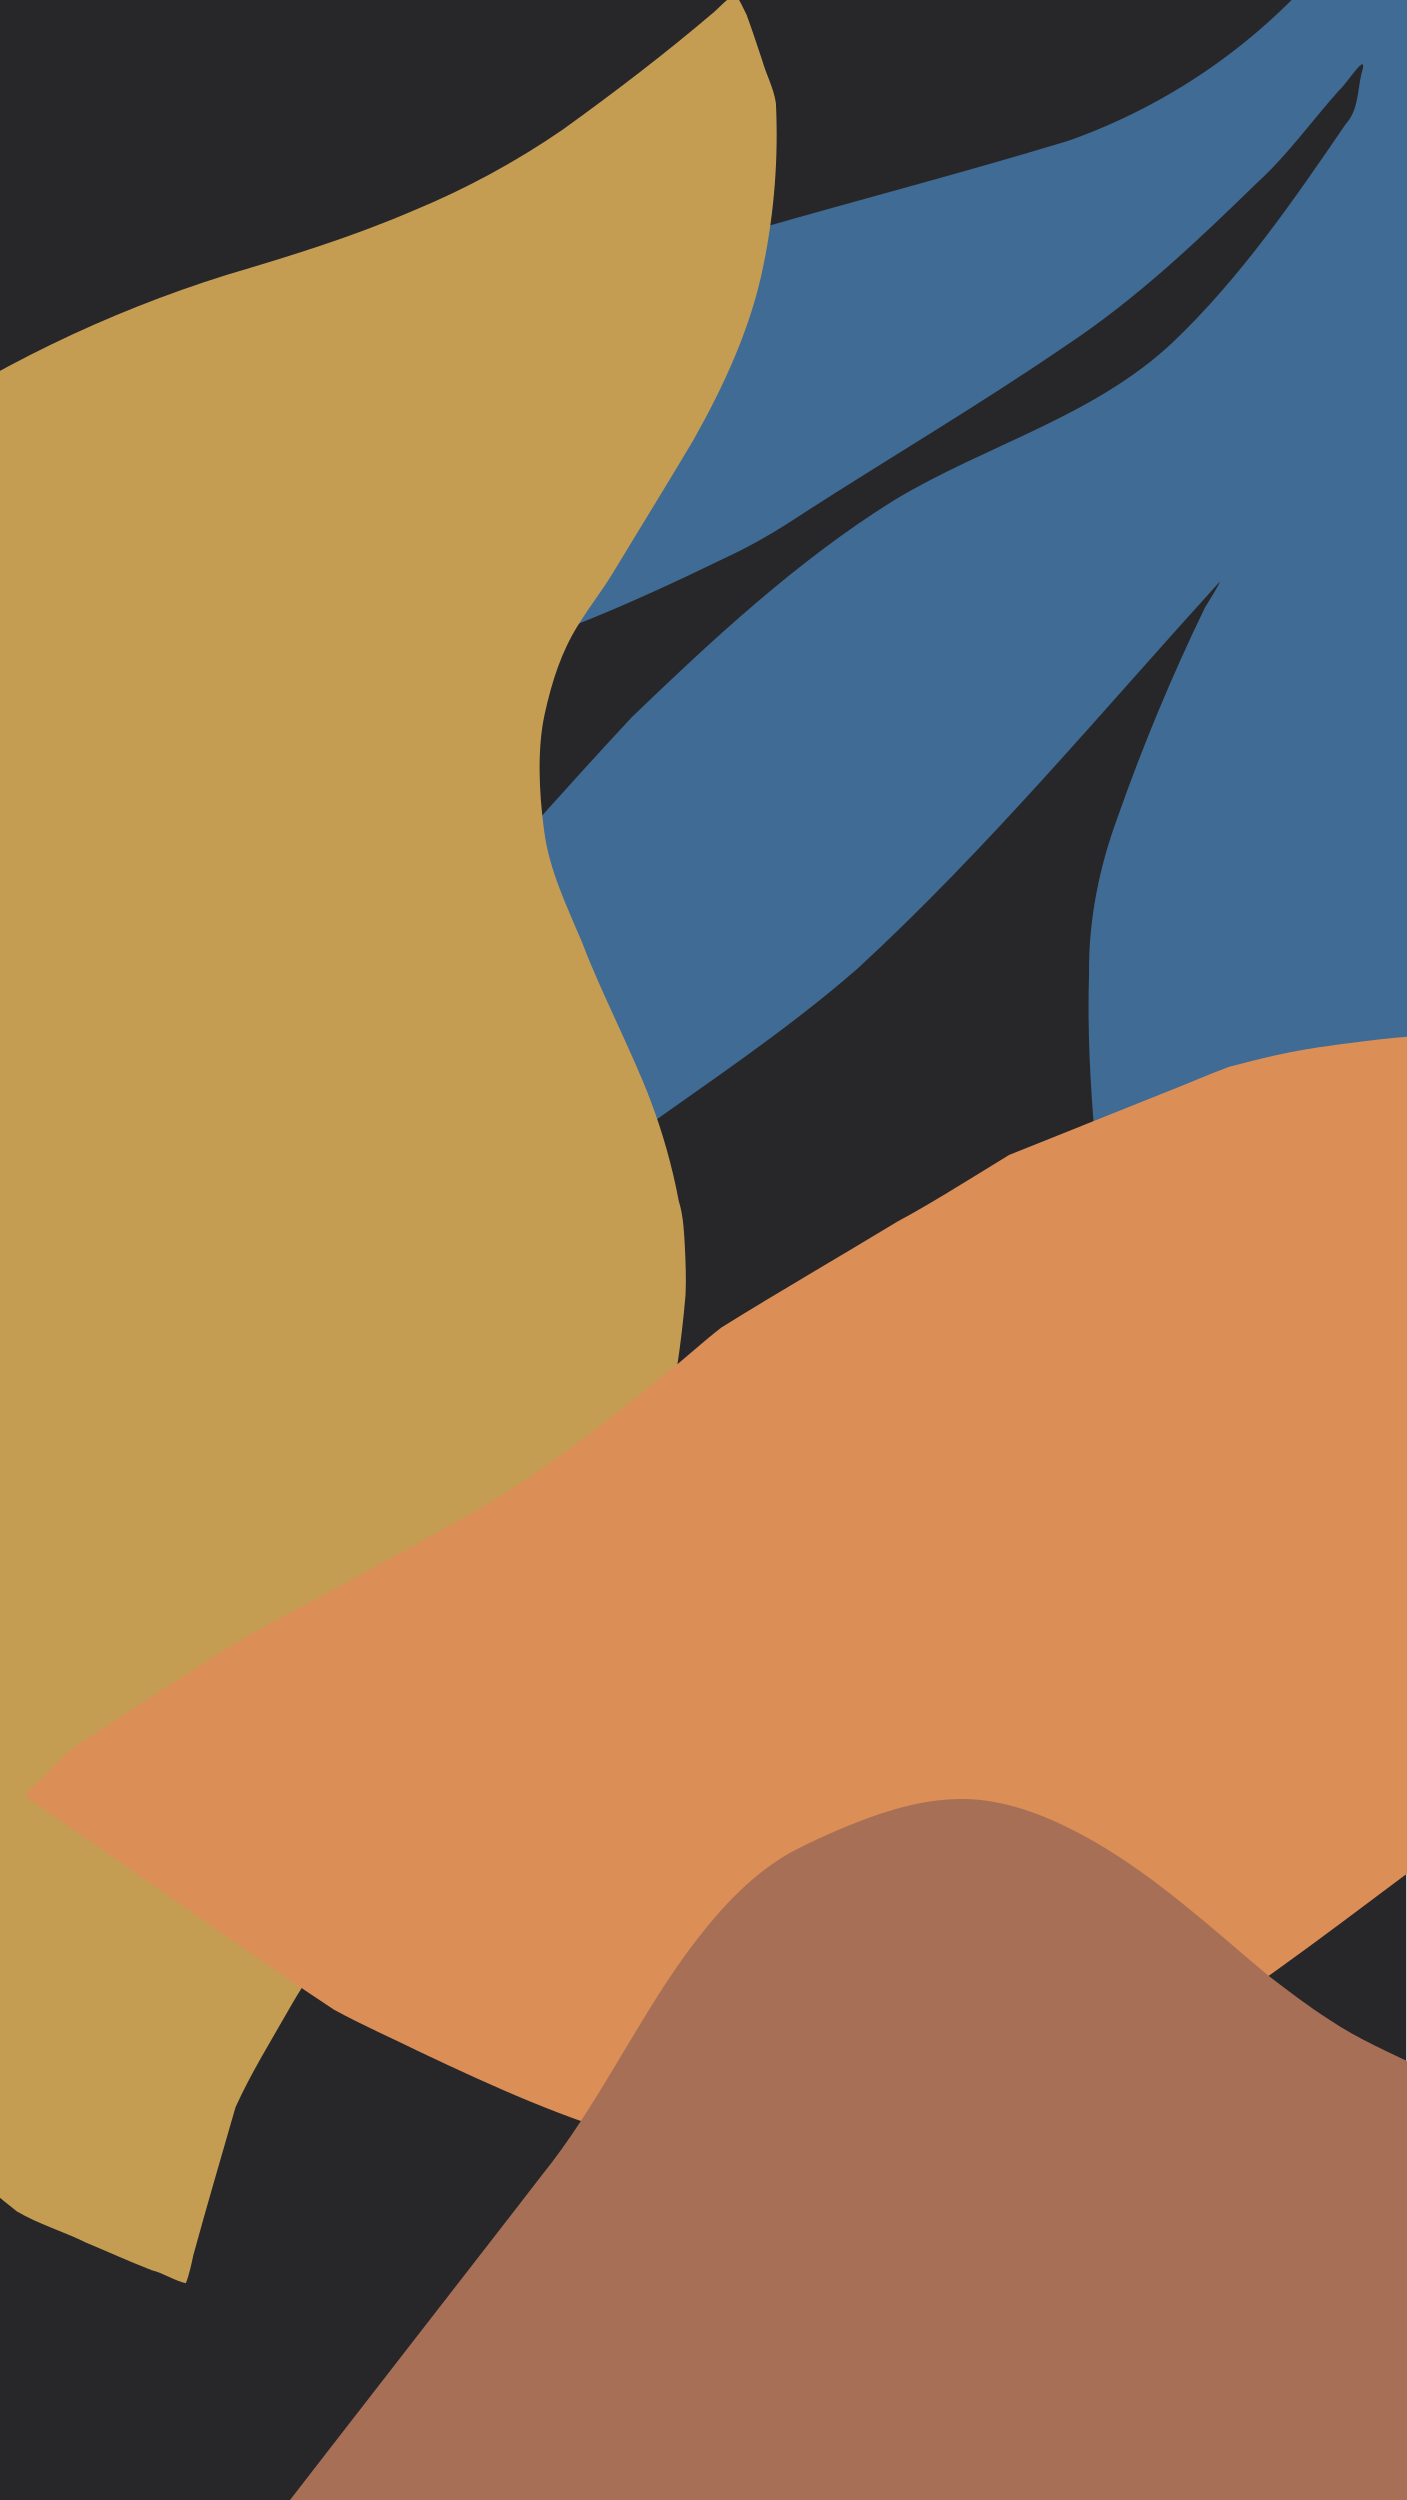
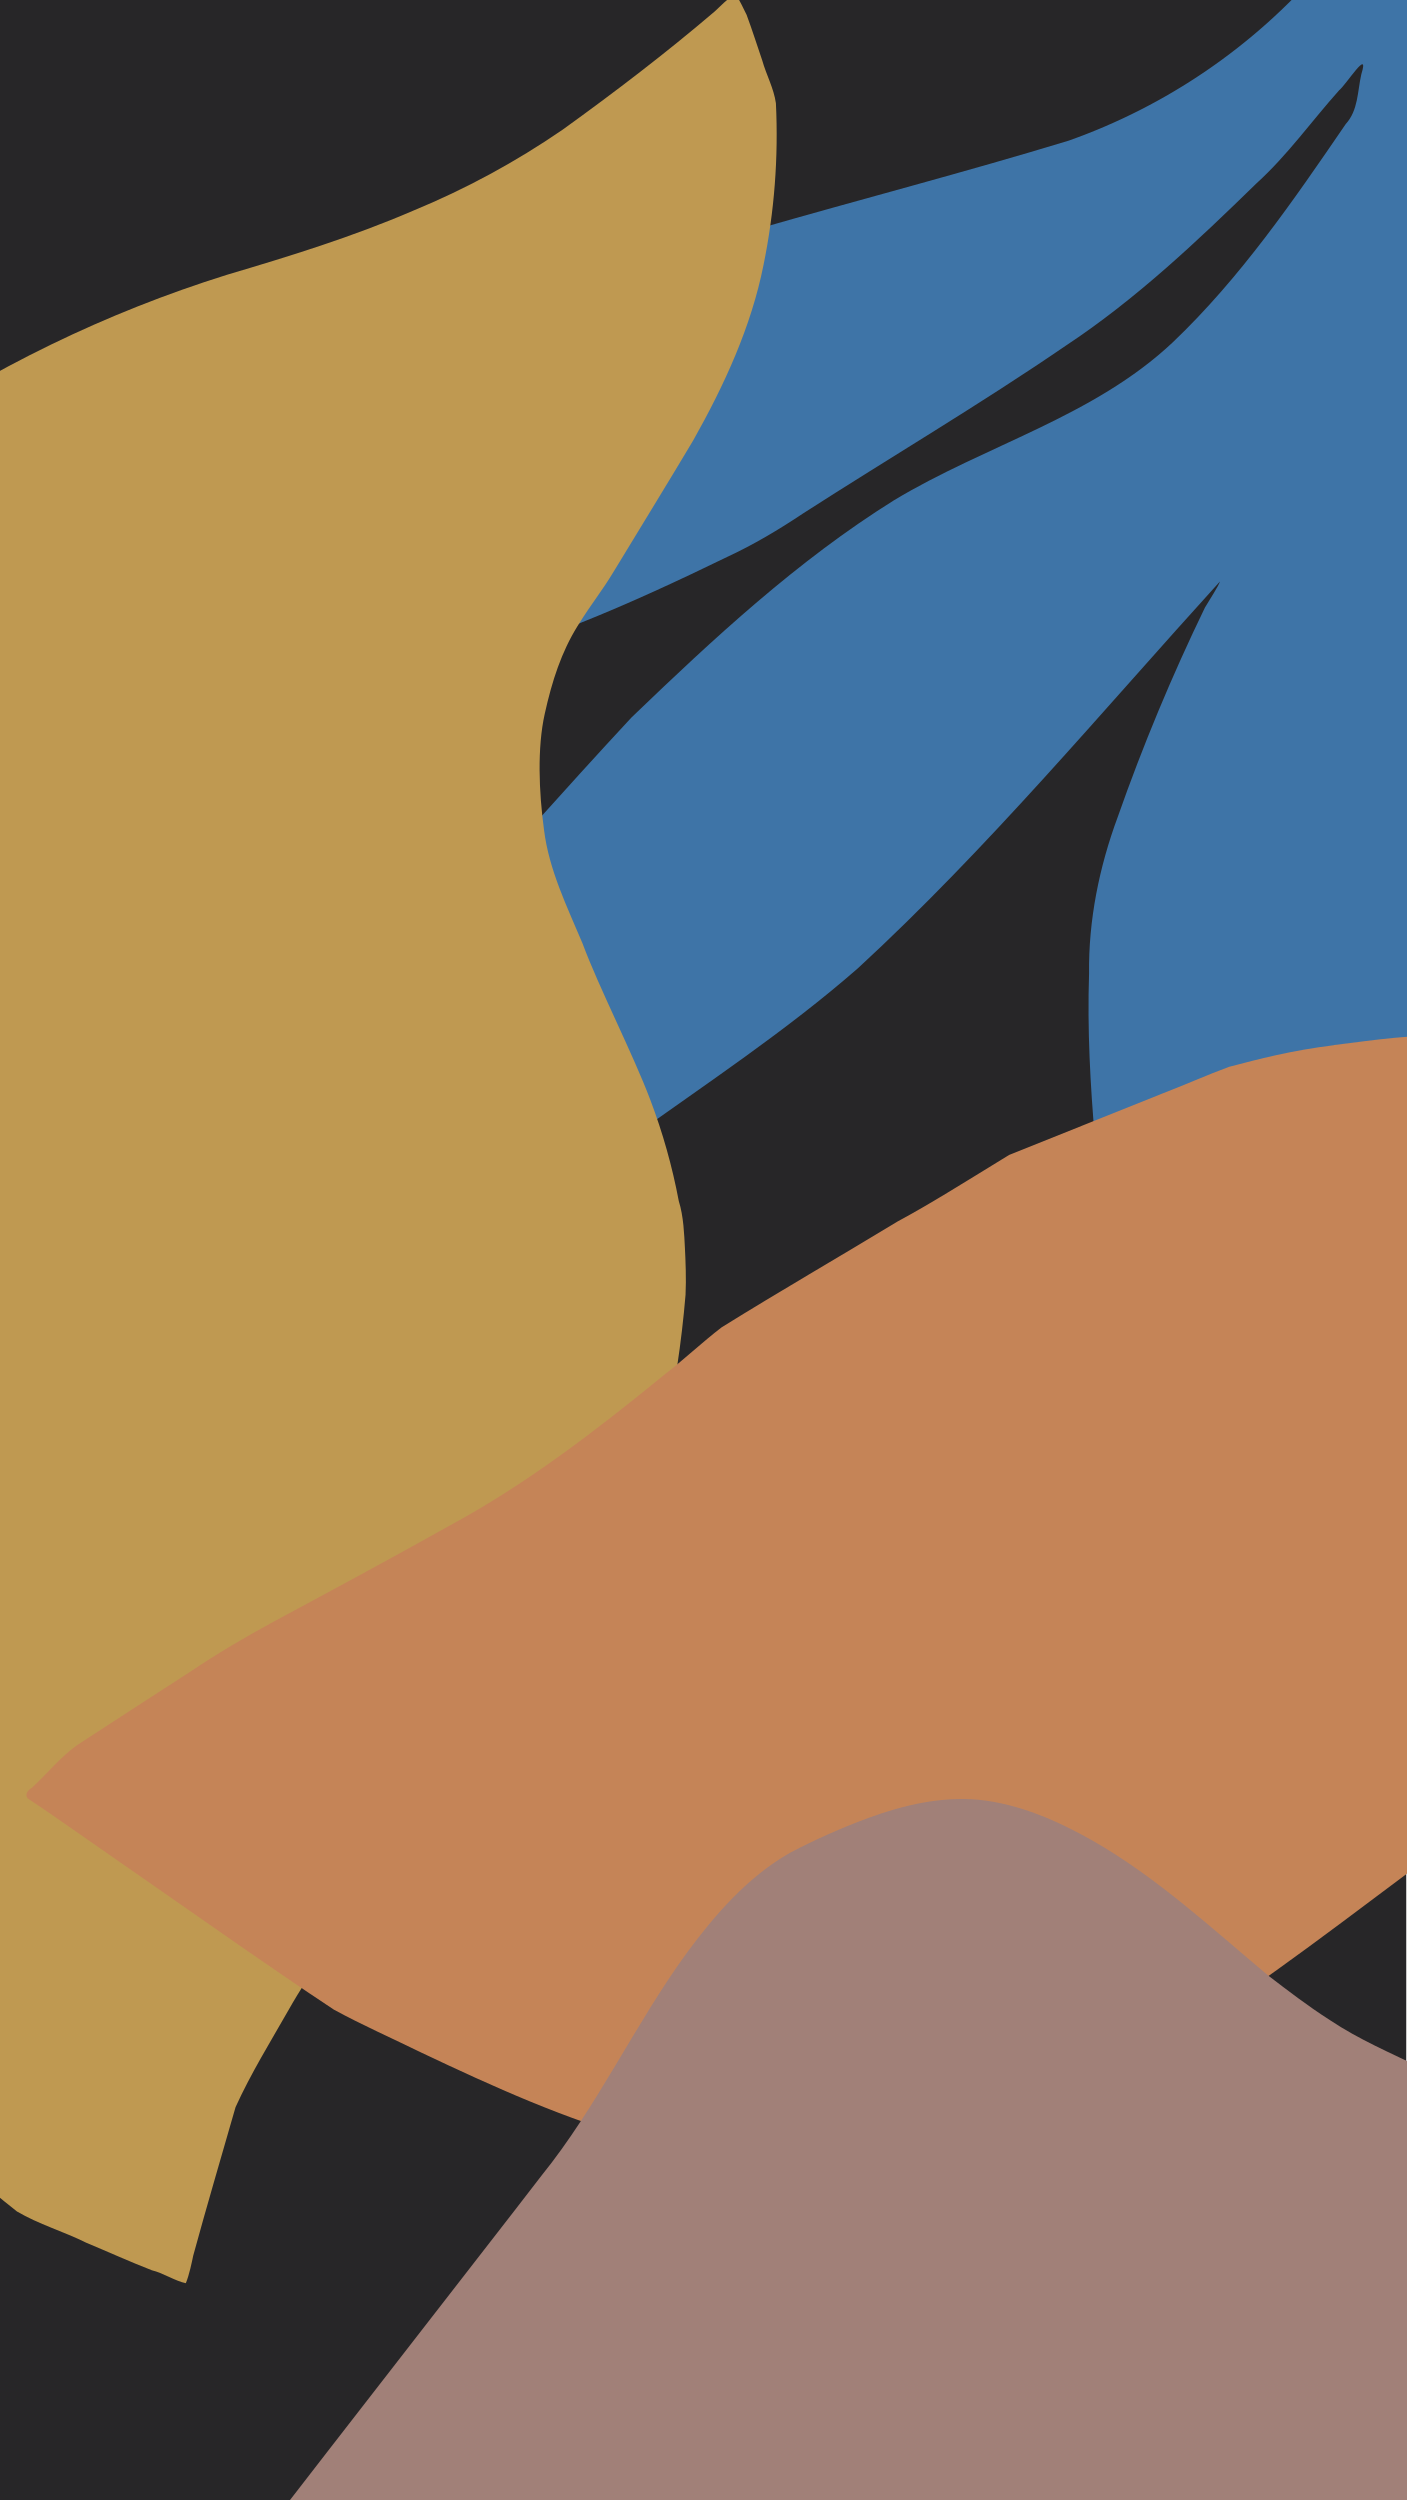
<svg xmlns="http://www.w3.org/2000/svg" xml:space="preserve" id="svg8" version="1.1" viewBox="0 0 1080 1920">
  <rect id="bg" width="1080" height="1920" x="0" y="0" fill="#272628" />
-   <path id="blue" fill="#3f6b94" d="M900.6 1176.2C881 1076 860.6 976 841 875.7c-3.7-42.6-6-85.3-4.6-128-.5-41 7.8-81.8 22-120.2a1539.9 1539.9 0 0 1 67-160.9c3.5-6 10.6-16.7 11.5-20-91.2 100.4-178.2 205-278 297-55 48.1-116.2 88.4-175.5 131-45.7 32.5-92.7 63.4-137.6 97.2-22.5 18.8-48.3 33.3-72.6 49.7-46.1 29.4-92.1 59.5-138.9 87.6 15.6-47.4 34.4-94.2 51.8-141.2 16-46.4 43.5-87.6 68.3-129.5 24.3-39 49-77.9 75-115.7 52-57 103-115.1 155.6-171.7 62.8-60.4 127.3-120.4 201.6-166.8 70.3-42.4 153.3-64 214.2-121.4 51.7-49.3 92.5-108.7 132.7-167.5 9.7-10.6 9-25.2 12-38.3 6.6-21.2-11.6 8-17 12.3-21.2 23.7-39.8 50-63.4 71.4-46 44.9-93 89.4-146.9 125-65.7 45-134.4 85.5-201.4 128.6-18.7 12.5-38 24-58.5 33.5-73.6 35.8-149.2 69.4-229.2 88.2-44 8.5-89.1 10-133.9 11.1-34.2-.1-68.4.7-102.6-1.8 30.7-36.6 63.5-72.2 95-108.4 7.7-9.9 16.7-18.3 27-25.4 45-34.2 89.7-68.7 134.7-102.8 77.4-37.4 154.6-75.4 232-112.7 79.8-23 160.1-43.8 239.5-68a458.5 458.5 0 0 0 194-132.6c8.6-8.6 41-62 41-62s23 18.5 40 32.7c16.9 14.3 35.4 38.6 52.2 58.5 33.5 76.2 57.4 158.6 55.3 242.4.5 54.2 1 108.4-1 162.6.3 45.6-9.3 90.4-14.9 135.6-7.3 48.5-12.4 97.4-21 145.7-20.7 84.3-44.9 168.4-81.7 247.2-34.6 71.8-86.8 133-139.4 192.2-14.8 15.5-28.6 32.4-44.4 46.7z" />
-   <path id="yellow" fill="#c49d52" d="M549 8.7c-37.5 32-76.8 62-116.9 90.9a620 620 0 0 1-115 62.3c-46.4 20-94.7 34.9-143 49.2A976.5 976.5 0 0 0-86.3 337.6c-52.1 34.6-103.1 71.9-145.6 118.1-32.2 34.7-61 73.4-79 117.4-14.3 35-23.6 71.9-32.3 108.7-9.2 40.3-16.3 81.1-22.2 122-.4 11.6 0 23.1-.2 34.7v119.2c6.9 55.5 14.7 111.5 34 164.3 36.3 101 84.7 197.1 130.7 294 17.8 37 35.3 74 53.3 110.8 22.2 39.2 53.2 72.3 84.9 104a819 819 0 0 0 75.7 67.6c16.8 9.9 35.7 15.3 53.2 24 16.8 7 33.5 14.6 50.5 21.2 8 1.8 18 8.3 26 9.9 2.7-6.4 4.7-16.5 5.7-21.2 10.4-38.1 21.6-76 32.5-114 11.7-25.8 26.7-50 40.7-74.6a395 395 0 0 1 66-86.5c41.4-40.9 87.8-76.5 126.4-120.2 8.7-9.8 16.7-20.3 23.3-31.6 18.1-30 30.2-63.2 42.2-96a839.4 839.4 0 0 0 47-215c.6-12 0-26.5-.5-36.2-.5-9.7-1-24.2-4.7-35.8a457.4 457.4 0 0 0-21.9-77.8c-13.3-35.3-39.4-86-52-120-11.9-28.3-25.8-56.5-29.6-87.3-4-29.5-5.2-63 .5-88.8 5.7-25.9 13-47.9 25.2-67.6 12.3-19.8 17.8-25.2 28.9-43.7 20-33 40.3-65.9 60-99 23.8-42.3 44.5-87 54-134.8a500 500 0 0 0 9.5-124.1c-1.6-11.5-7.4-21.8-10.5-32.9-4-11.7-7.7-23.4-12-35-2.5-5.3-5.2-10.5-8.5-16.5-7.7 5.5-10.7 9-15.9 13.8Z" />
-   <path id="orange" fill="#dc8e57" d="M1024.5 802.7c-33.7 4.2-57.8 10.7-80.5 16.6-17.4 6.4-34.2 14-51.5 20.6L775 887c-37.2 22.8-61.1 37.9-85.5 51-45 27.3-90.6 53.6-135.3 81.4-15.1 11.6-29 24.8-44 36.4-51.9 42.4-105.2 83.5-164.2 115.5-45 25.2-90.4 49.7-135.8 74.1-22.1 12-43.8 24.8-64.6 38.8-28.8 18.7-57.6 37.2-86.3 56-13.1 9.3-23 22-34.8 32.8-2.9 1.6-5.8 5-3.2 8.2 2 1.5 4.2 2.7 6.3 4.2 16.4 11 32.5 22.6 48.8 33.8 35.5 24.6 70.8 49.4 106.2 74 24.5 17 49 33.8 73.8 50.2 22 12 45 22.1 67.4 33.1 55.1 26.1 111 51.5 170 67.5 48.8 4.7 113.8 6 160.7 6.5 130.4-15.2 155.3-32.8 219.2-66.4 80.5-49.4 135-91.4 209.2-146.9 24.9-23.8 51.9-45.4 74.7-71.2 18.2-20.2 35-41.6 51.5-63.2a596.6 596.6 0 0 0 64-106c19.4-41.2 33.7-67.7 44.8-112 4-15.2 11-46.1 15-61.5 1.7-7.9 6-28.2 6-36.2 0-11.8 2.3-46.6 2.5-58.4 0-35-2.4-51.7-9.7-70.8-6.8-17.9-29.7-24-44.7-35.8-52.6-13.9-106.3-25.7-160.9-27.5-47.8.3-65.8 3.6-101.6 8z" />
-   <path id="red" fill="#a76f56" d="m-703 3264.7 3310.5-.2c-28.2-35.8-1332.9-1420.8-1396.2-1552-14-25.8-25.7-53.8-46.5-75.2-20.4-21.3-46.4-35.9-72.5-48.8-24-11.7-48.8-22.2-71-37.1-17.2-11-32.3-22.7-47.1-34-43.6-36.5-85.6-75.5-135.1-103.8-27-15.3-56.4-28.2-87.6-31.4-28.7-2.6-57.3 4-84.1 13.8a507 507 0 0 0-61 27.1c-32.3 18.6-57.2 47.2-79 76.8-40.1 55.2-68.7 118-111.7 171.2-25.8 34-303 388.9-326.6 424.3-58.6 86.1-732.3 1081.4-792.1 1169.3z" />
+   <path id="blue" fill="#3e74a7" d="M900.6 1176.2C881 1076 860.6 976 841 875.7c-3.7-42.6-6-85.3-4.6-128-.5-41 7.8-81.8 22-120.2a1539.9 1539.9 0 0 1 67-160.9c3.5-6 10.6-16.7 11.5-20-91.2 100.4-178.2 205-278 297-55 48.1-116.2 88.4-175.5 131-45.7 32.5-92.7 63.4-137.6 97.2-22.5 18.8-48.3 33.3-72.6 49.7-46.1 29.4-92.1 59.5-138.9 87.6 15.6-47.4 34.4-94.2 51.8-141.2 16-46.4 43.5-87.6 68.3-129.5 24.3-39 49-77.9 75-115.7 52-57 103-115.1 155.6-171.7 62.8-60.4 127.3-120.4 201.6-166.8 70.3-42.4 153.3-64 214.2-121.4 51.7-49.3 92.5-108.7 132.7-167.5 9.7-10.6 9-25.2 12-38.3 6.6-21.2-11.6 8-17 12.3-21.2 23.7-39.8 50-63.4 71.4-46 44.9-93 89.4-146.9 125-65.7 45-134.4 85.5-201.4 128.6-18.7 12.5-38 24-58.5 33.5-73.6 35.8-149.2 69.4-229.2 88.2-44 8.5-89.1 10-133.9 11.1-34.2-.1-68.4.7-102.6-1.8 30.7-36.6 63.5-72.2 95-108.4 7.7-9.9 16.7-18.3 27-25.4 45-34.2 89.7-68.7 134.7-102.8 77.4-37.4 154.6-75.4 232-112.7 79.8-23 160.1-43.8 239.5-68a458.5 458.5 0 0 0 194-132.6c8.6-8.6 41-62 41-62s23 18.5 40 32.7c16.9 14.3 35.4 38.6 52.2 58.5 33.5 76.2 57.4 158.6 55.3 242.4.5 54.2 1 108.4-1 162.6.3 45.6-9.3 90.4-14.9 135.6-7.3 48.5-12.4 97.4-21 145.7-20.7 84.3-44.9 168.4-81.7 247.2-34.6 71.8-86.8 133-139.4 192.2-14.8 15.5-28.6 32.4-44.4 46.7z" />
+   <path id="yellow" fill="#bf9951" d="M549 8.7c-37.5 32-76.8 62-116.9 90.9a620 620 0 0 1-115 62.3c-46.4 20-94.7 34.9-143 49.2A976.5 976.5 0 0 0-86.3 337.6c-52.1 34.6-103.1 71.9-145.6 118.1-32.2 34.7-61 73.4-79 117.4-14.3 35-23.6 71.9-32.3 108.7-9.2 40.3-16.3 81.1-22.2 122-.4 11.6 0 23.1-.2 34.7v119.2c6.9 55.5 14.7 111.5 34 164.3 36.3 101 84.7 197.1 130.7 294 17.8 37 35.3 74 53.3 110.8 22.2 39.2 53.2 72.3 84.9 104a819 819 0 0 0 75.7 67.6c16.8 9.9 35.7 15.3 53.2 24 16.8 7 33.5 14.6 50.5 21.2 8 1.8 18 8.3 26 9.9 2.7-6.4 4.7-16.5 5.7-21.2 10.4-38.1 21.6-76 32.5-114 11.7-25.8 26.7-50 40.7-74.6a395 395 0 0 1 66-86.5c41.4-40.9 87.8-76.5 126.4-120.2 8.7-9.8 16.7-20.3 23.3-31.6 18.1-30 30.2-63.2 42.2-96a839.4 839.4 0 0 0 47-215c.6-12 0-26.5-.5-36.2-.5-9.7-1-24.2-4.7-35.8a457.4 457.4 0 0 0-21.9-77.8c-13.3-35.3-39.4-86-52-120-11.9-28.3-25.8-56.5-29.6-87.3-4-29.5-5.2-63 .5-88.8 5.7-25.9 13-47.9 25.2-67.6 12.3-19.8 17.8-25.2 28.9-43.7 20-33 40.3-65.9 60-99 23.8-42.3 44.5-87 54-134.8a500 500 0 0 0 9.5-124.1c-1.6-11.5-7.4-21.8-10.5-32.9-4-11.7-7.7-23.4-12-35-2.5-5.3-5.2-10.5-8.5-16.5-7.7 5.5-10.7 9-15.9 13.8Z" />
+   <path id="orange" fill="#c58457" d="M1024.5 802.7c-33.7 4.2-57.8 10.7-80.5 16.6-17.4 6.4-34.2 14-51.5 20.6L775 887c-37.2 22.8-61.1 37.9-85.5 51-45 27.3-90.6 53.6-135.3 81.4-15.1 11.6-29 24.8-44 36.4-51.9 42.4-105.2 83.5-164.2 115.5-45 25.2-90.4 49.7-135.8 74.1-22.1 12-43.8 24.8-64.6 38.8-28.8 18.7-57.6 37.2-86.3 56-13.1 9.3-23 22-34.8 32.8-2.9 1.6-5.8 5-3.2 8.2 2 1.5 4.2 2.7 6.3 4.2 16.4 11 32.5 22.6 48.8 33.8 35.5 24.6 70.8 49.4 106.2 74 24.5 17 49 33.8 73.8 50.2 22 12 45 22.1 67.4 33.1 55.1 26.1 111 51.5 170 67.5 48.8 4.7 113.8 6 160.7 6.5 130.4-15.2 155.3-32.8 219.2-66.4 80.5-49.4 135-91.4 209.2-146.9 24.9-23.8 51.9-45.4 74.7-71.2 18.2-20.2 35-41.6 51.5-63.2a596.6 596.6 0 0 0 64-106c19.4-41.2 33.7-67.7 44.8-112 4-15.2 11-46.1 15-61.5 1.7-7.9 6-28.2 6-36.2 0-11.8 2.3-46.6 2.5-58.4 0-35-2.4-51.7-9.7-70.8-6.8-17.9-29.7-24-44.7-35.8-52.6-13.9-106.3-25.7-160.9-27.5-47.8.3-65.8 3.6-101.6 8z" />
+   <path id="red" fill="#a18078" d="m-703 3264.7 3310.5-.2c-28.2-35.8-1332.9-1420.8-1396.2-1552-14-25.8-25.7-53.8-46.5-75.2-20.4-21.3-46.4-35.9-72.5-48.8-24-11.7-48.8-22.2-71-37.1-17.2-11-32.3-22.7-47.1-34-43.6-36.5-85.6-75.5-135.1-103.8-27-15.3-56.4-28.2-87.6-31.4-28.7-2.6-57.3 4-84.1 13.8a507 507 0 0 0-61 27.1c-32.3 18.6-57.2 47.2-79 76.8-40.1 55.2-68.7 118-111.7 171.2-25.8 34-303 388.9-326.6 424.3-58.6 86.1-732.3 1081.4-792.1 1169.3z" />
</svg>
